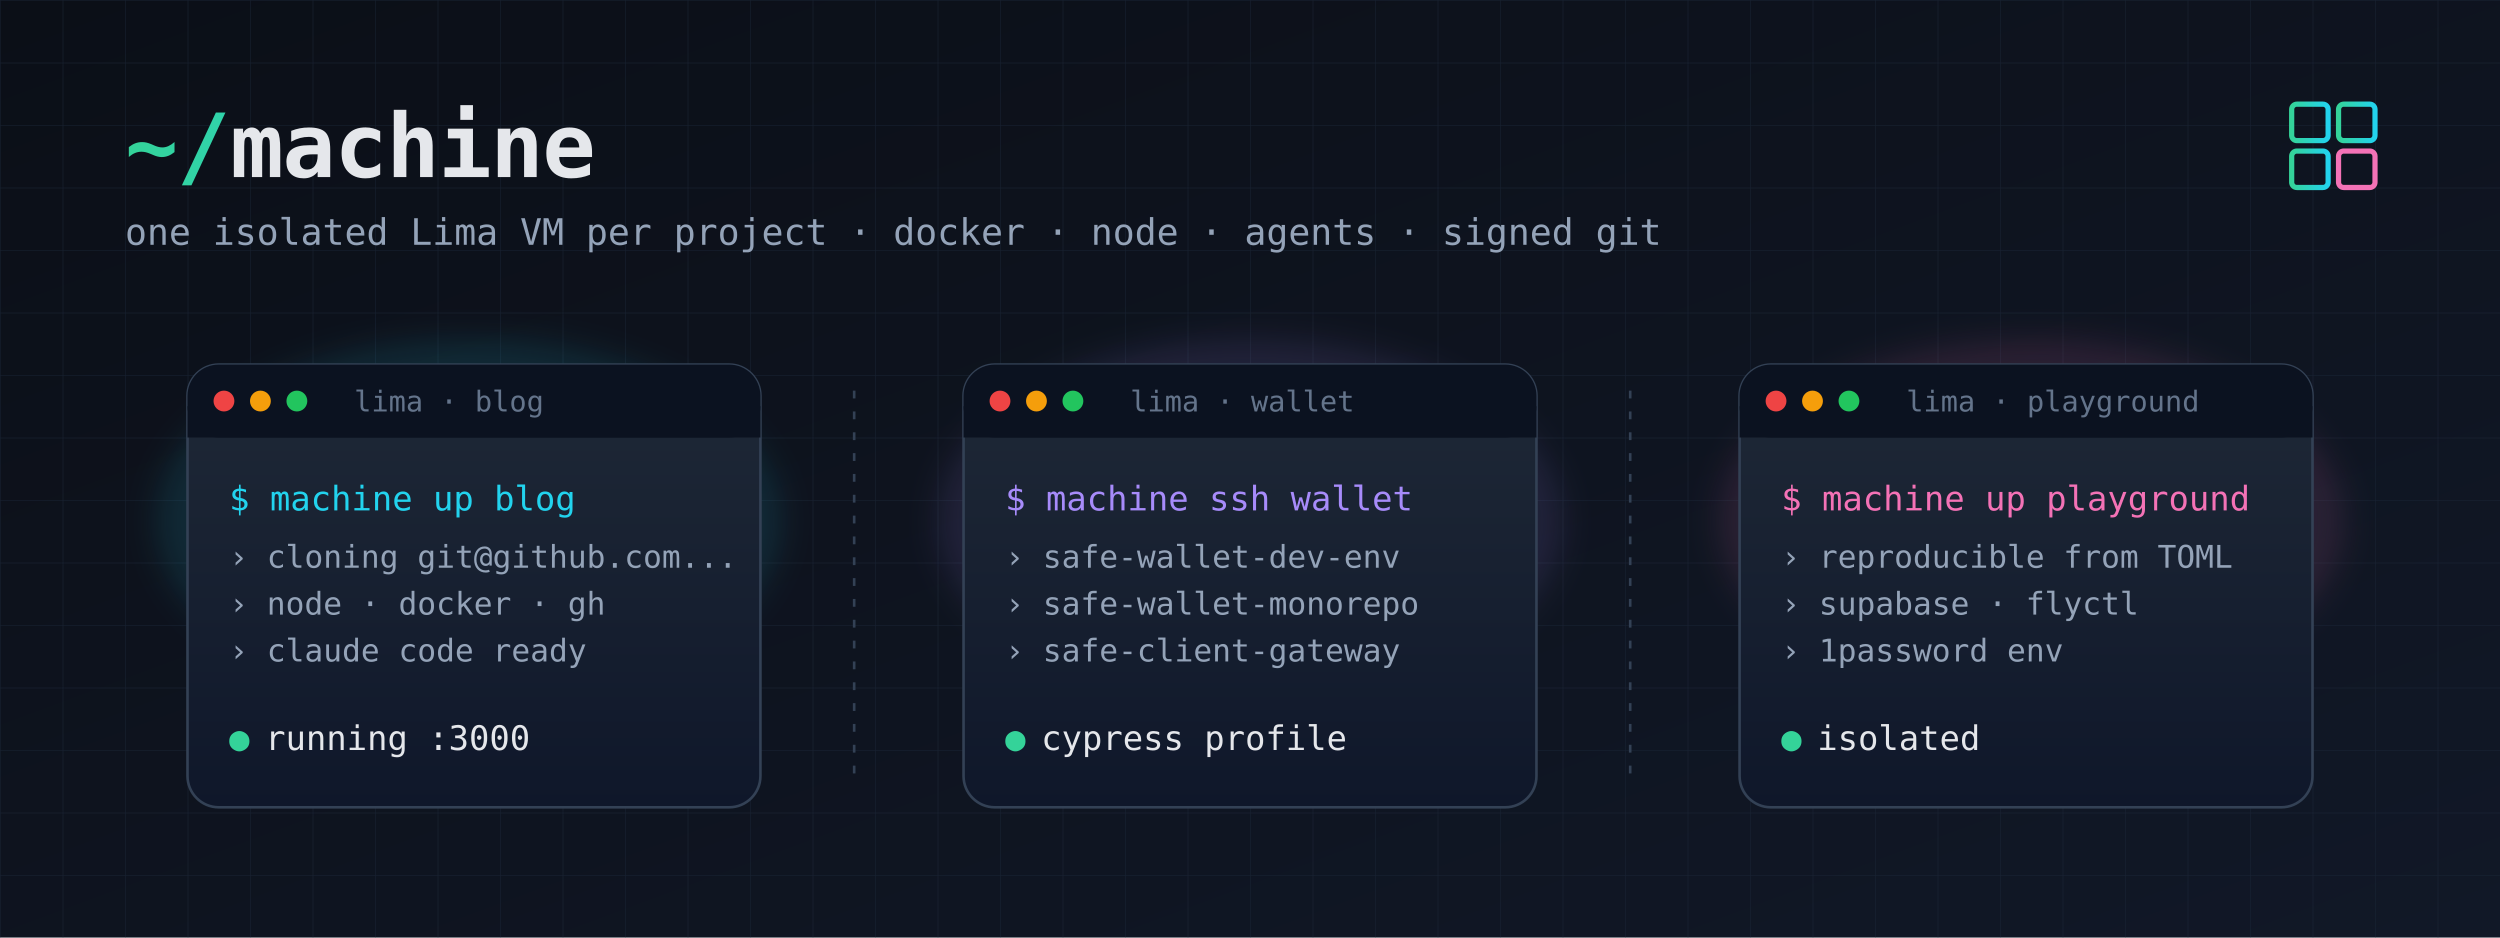
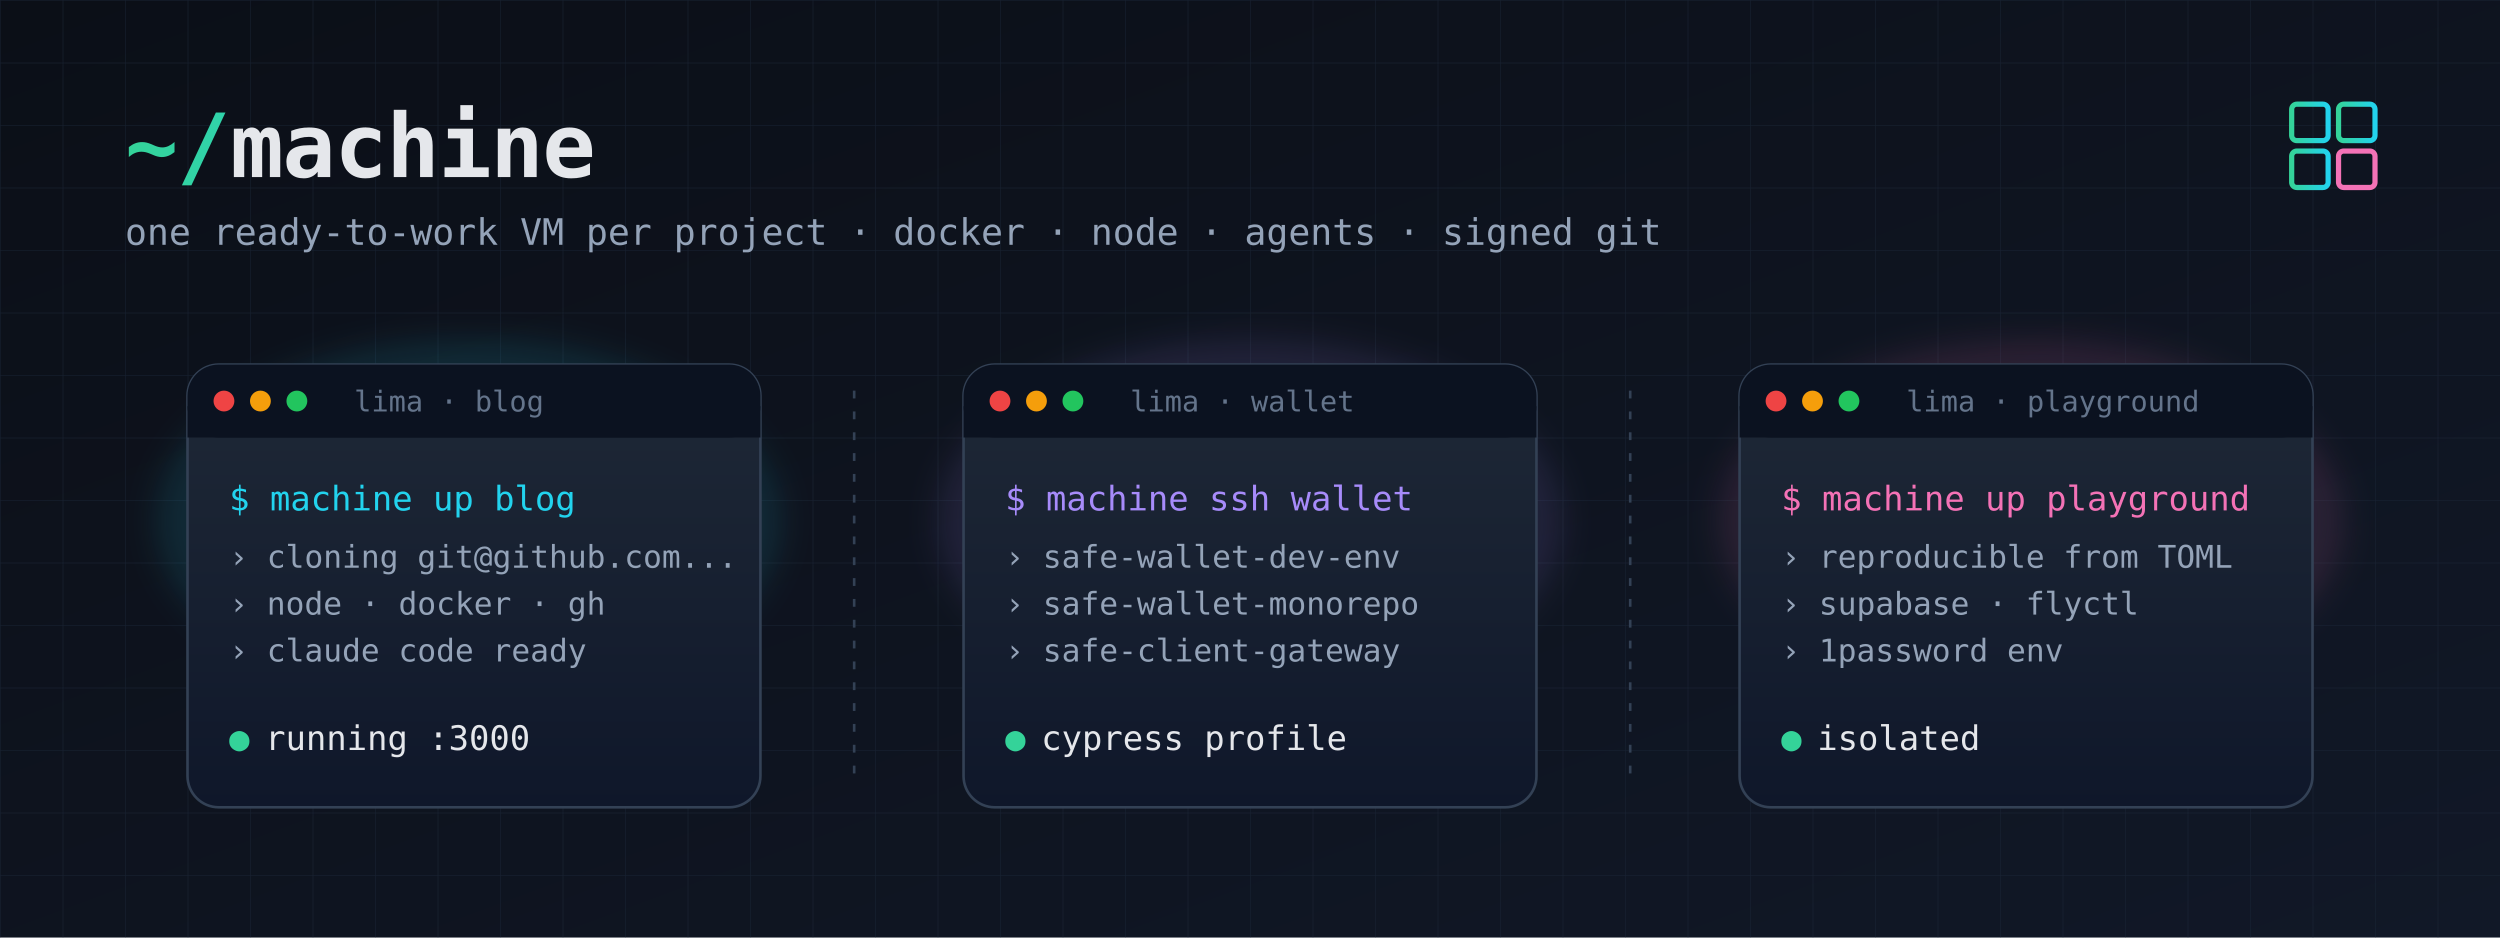
<svg xmlns="http://www.w3.org/2000/svg" viewBox="0 0 960 360" role="img" aria-label="machine — isolated Lima VMs per project">
  <defs>
    <linearGradient id="bg" x1="0" y1="0" x2="1" y2="1">
      <stop offset="0" stop-color="#0b0f17" />
      <stop offset="1" stop-color="#111827" />
    </linearGradient>
    <linearGradient id="vm" x1="0" y1="0" x2="0" y2="1">
      <stop offset="0" stop-color="#1f2937" />
      <stop offset="1" stop-color="#0f172a" />
    </linearGradient>
    <linearGradient id="glow" x1="0" y1="0" x2="1" y2="0">
      <stop offset="0" stop-color="#34d399" />
      <stop offset="1" stop-color="#22d3ee" />
    </linearGradient>
    <pattern id="grid" width="24" height="24" patternUnits="userSpaceOnUse">
      <path d="M24 0H0V24" fill="none" stroke="#1e293b" stroke-width="0.5" />
    </pattern>
    <filter id="soft" x="-20%" y="-20%" width="140%" height="140%">
      <feGaussianBlur stdDeviation="6" />
    </filter>
  </defs>
  <rect width="960" height="360" fill="url(#bg)" />
  <rect width="960" height="360" fill="url(#grid)" opacity="0.6" />
  <ellipse cx="180" cy="200" rx="120" ry="70" fill="#22d3ee" opacity="0.12" filter="url(#soft)" />
  <ellipse cx="480" cy="200" rx="120" ry="70" fill="#a78bfa" opacity="0.12" filter="url(#soft)" />
  <ellipse cx="780" cy="200" rx="120" ry="70" fill="#f472b6" opacity="0.12" filter="url(#soft)" />
  <g font-family="ui-monospace, SFMono-Regular, Menlo, monospace">
    <text x="48" y="68" fill="#e5e7eb" font-size="34" font-weight="700" letter-spacing="-0.5">
      <tspan fill="url(#glow)">~/</tspan>machine
    </text>
    <text x="48" y="94" fill="#94a3b8" font-size="14">
-       one isolated Lima VM per project · docker · node · agents · signed git
+       one ready-to-work VM per project · docker · node · agents · signed git
    </text>
  </g>
  <g font-family="ui-monospace, SFMono-Regular, Menlo, monospace">
    <g transform="translate(72,140)">
      <rect width="220" height="170" rx="12" fill="url(#vm)" stroke="#334155" />
      <rect x="0" y="0" width="220" height="28" rx="12" fill="#0b1220" />
      <rect x="0" y="16" width="220" height="12" fill="#0b1220" />
      <circle cx="14" cy="14" r="4" fill="#ef4444" />
      <circle cx="28" cy="14" r="4" fill="#f59e0b" />
      <circle cx="42" cy="14" r="4" fill="#22c55e" />
      <text x="64" y="18" fill="#64748b" font-size="11">lima · blog</text>
      <text x="16" y="56" fill="#22d3ee" font-size="13">$ machine up blog</text>
      <text x="16" y="78" fill="#94a3b8" font-size="12">› cloning git@github.com...</text>
      <text x="16" y="96" fill="#94a3b8" font-size="12">› node · docker · gh</text>
      <text x="16" y="114" fill="#94a3b8" font-size="12">› claude code ready</text>
      <text x="16" y="148" fill="#34d399" font-size="13">●<tspan fill="#e5e7eb" dx="6">running :3000</tspan>
      </text>
    </g>
    <g transform="translate(370,140)">
      <rect width="220" height="170" rx="12" fill="url(#vm)" stroke="#334155" />
      <rect x="0" y="0" width="220" height="28" rx="12" fill="#0b1220" />
      <rect x="0" y="16" width="220" height="12" fill="#0b1220" />
      <circle cx="14" cy="14" r="4" fill="#ef4444" />
      <circle cx="28" cy="14" r="4" fill="#f59e0b" />
      <circle cx="42" cy="14" r="4" fill="#22c55e" />
      <text x="64" y="18" fill="#64748b" font-size="11">lima · wallet</text>
      <text x="16" y="56" fill="#a78bfa" font-size="13">$ machine ssh wallet</text>
      <text x="16" y="78" fill="#94a3b8" font-size="12">› safe-wallet-dev-env</text>
      <text x="16" y="96" fill="#94a3b8" font-size="12">› safe-wallet-monorepo</text>
      <text x="16" y="114" fill="#94a3b8" font-size="12">› safe-client-gateway</text>
      <text x="16" y="148" fill="#34d399" font-size="13">●<tspan fill="#e5e7eb" dx="6">cypress profile</tspan>
      </text>
    </g>
    <g transform="translate(668,140)">
      <rect width="220" height="170" rx="12" fill="url(#vm)" stroke="#334155" />
      <rect x="0" y="0" width="220" height="28" rx="12" fill="#0b1220" />
      <rect x="0" y="16" width="220" height="12" fill="#0b1220" />
      <circle cx="14" cy="14" r="4" fill="#ef4444" />
      <circle cx="28" cy="14" r="4" fill="#f59e0b" />
      <circle cx="42" cy="14" r="4" fill="#22c55e" />
      <text x="64" y="18" fill="#64748b" font-size="11">lima · playground</text>
      <text x="16" y="56" fill="#f472b6" font-size="13">$ machine up playground</text>
      <text x="16" y="78" fill="#94a3b8" font-size="12">› reproducible from TOML</text>
      <text x="16" y="96" fill="#94a3b8" font-size="12">› supabase · flyctl</text>
      <text x="16" y="114" fill="#94a3b8" font-size="12">› 1password env</text>
      <text x="16" y="148" fill="#34d399" font-size="13">●<tspan fill="#e5e7eb" dx="6">isolated</tspan>
      </text>
    </g>
  </g>
  <g stroke="#334155" stroke-dasharray="3 5" stroke-width="1">
    <line x1="328" y1="150" x2="328" y2="300" />
    <line x1="626" y1="150" x2="626" y2="300" />
  </g>
  <g transform="translate(880,40)" fill="none" stroke="url(#glow)" stroke-width="2">
    <rect x="0" y="0" width="14" height="14" rx="2" />
    <rect x="18" y="0" width="14" height="14" rx="2" />
    <rect x="0" y="18" width="14" height="14" rx="2" />
    <rect x="18" y="18" width="14" height="14" rx="2" stroke="#f472b6" />
  </g>
</svg>
